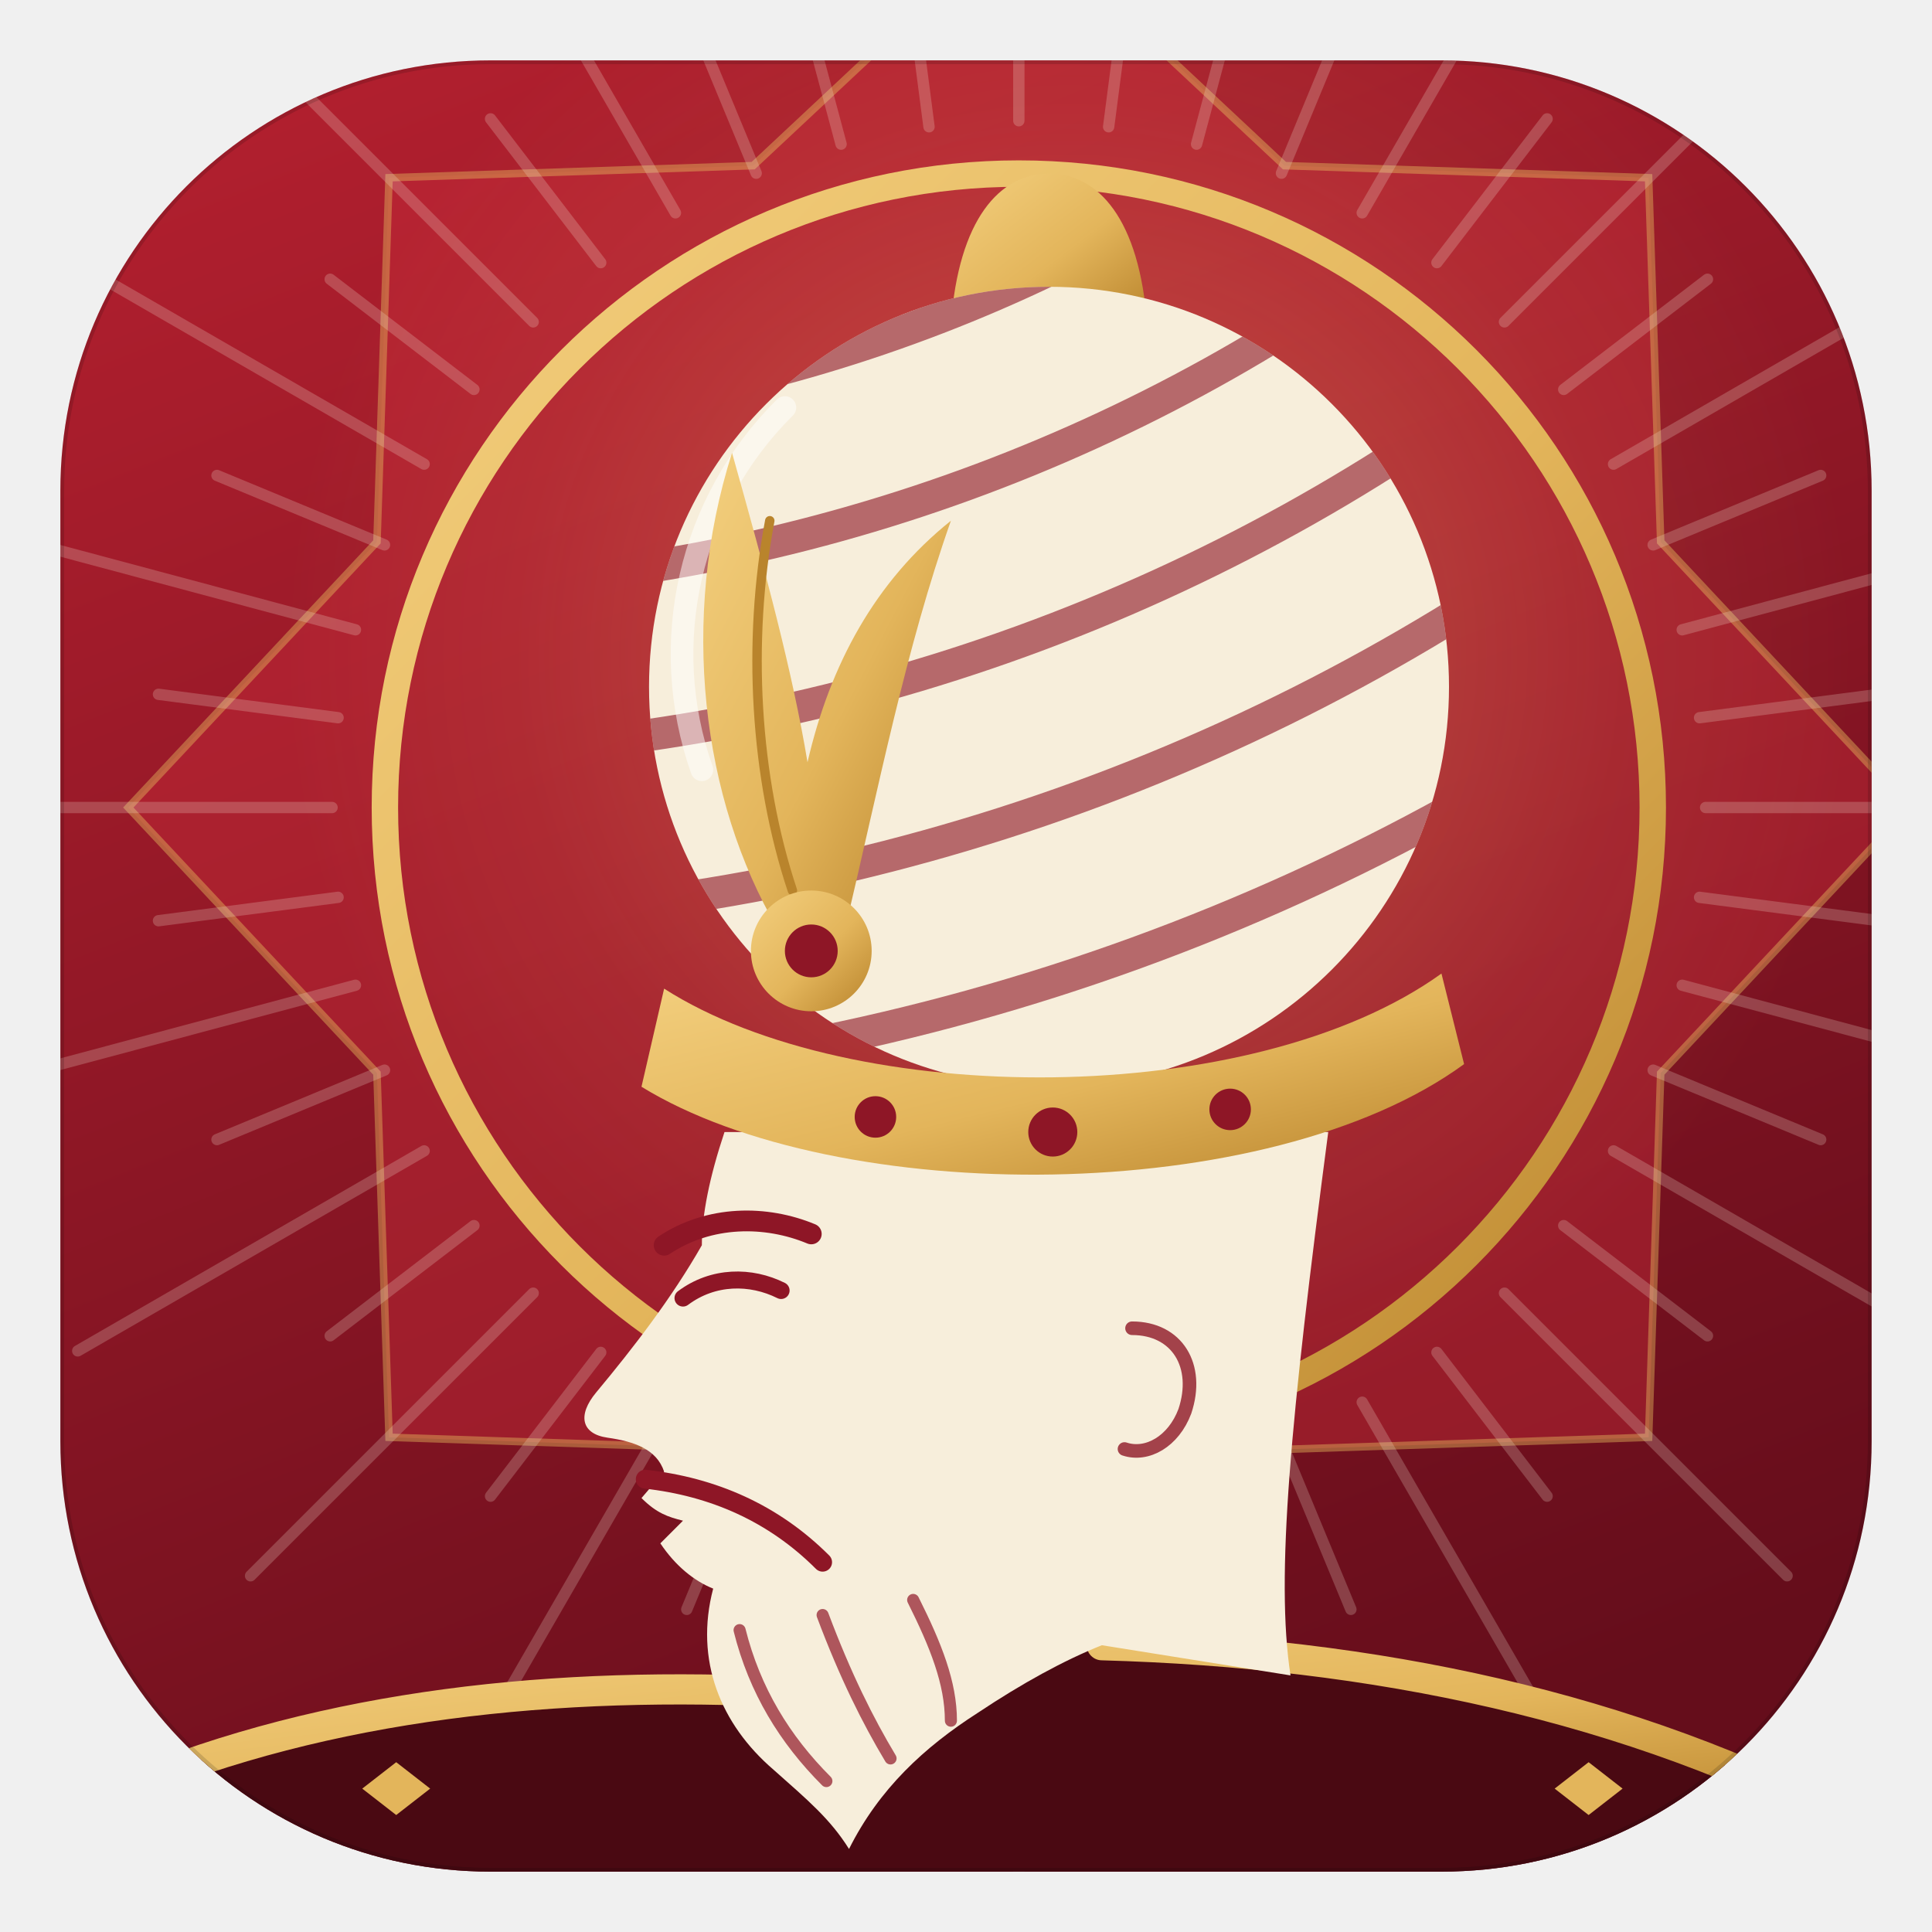
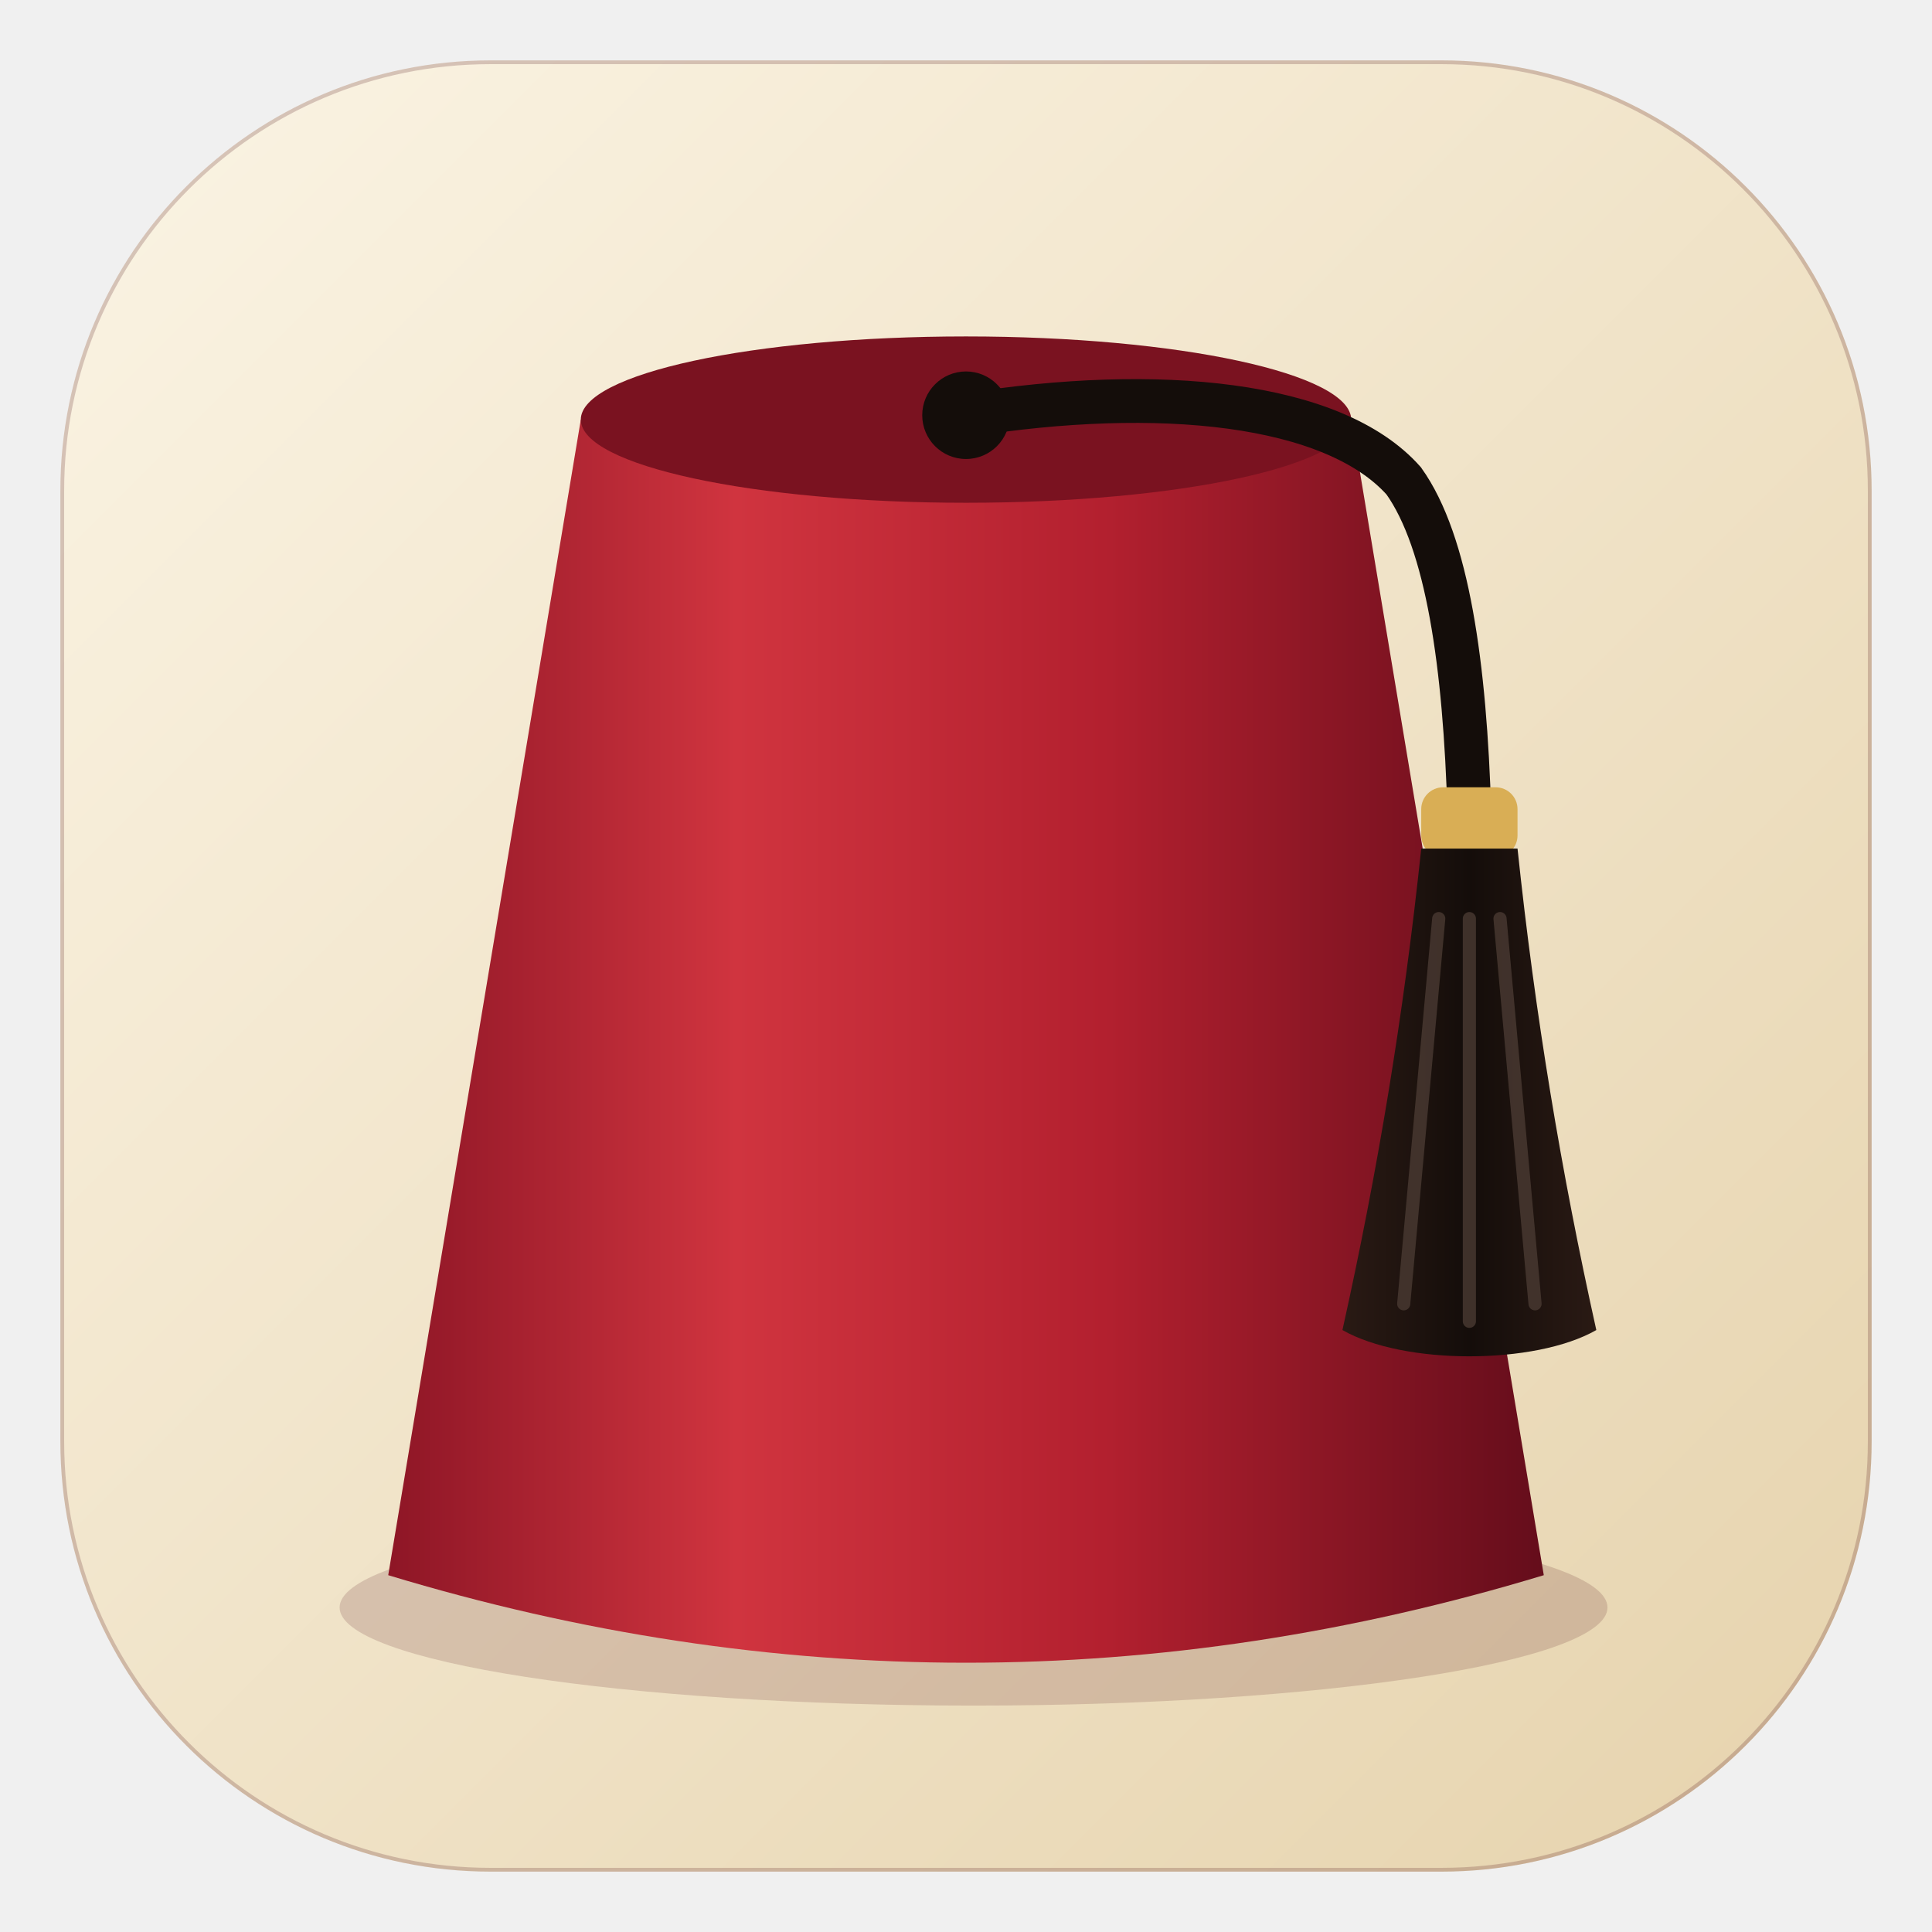
<svg xmlns="http://www.w3.org/2000/svg" viewBox="0 0 512 512">
  <defs>
-     <linearGradient id="ground" x1="0.2" y1="0" x2="0.6" y2="1">
-       <stop offset="0" stop-color="#b01f2e" />
+     <linearGradient id="paper" x1="0" y1="0" x2="1" y2="1">
+       <stop offset="0" stop-color="#fbf4e4" />
+       <stop offset="1" stop-color="#e6d3ad" />
+     </linearGradient>
+     <linearGradient id="felt" x1="0" y1="0" x2="1" y2="0">
+       <stop offset="0" stop-color="#8e1626" />
+       <stop offset="0.3" stop-color="#d0343f" />
+       <stop offset="0.62" stop-color="#b3202f" />
      <stop offset="1" stop-color="#650d1b" />
    </linearGradient>
-     <radialGradient id="glow" cx="0.527" cy="0.418" r="0.42">
-       <stop offset="0" stop-color="#ffcf7a" stop-opacity="0.32" />
-       <stop offset="0.7" stop-color="#ffcf7a" stop-opacity="0.06" />
-       <stop offset="1" stop-color="#ffcf7a" stop-opacity="0" />
-     </radialGradient>
-     <linearGradient id="gilt" x1="0" y1="0" x2="1" y2="1">
-       <stop offset="0" stop-color="#f3cf7e" />
-       <stop offset="0.55" stop-color="#e3b55b" />
-       <stop offset="1" stop-color="#b9842c" />
+     <linearGradient id="silk" x1="0" y1="0" x2="1" y2="0">
+       <stop offset="0" stop-color="#2a1a14" />
+       <stop offset="0.5" stop-color="#140d0a" />
+       <stop offset="1" stop-color="#2a1a14" />
    </linearGradient>
    <clipPath id="tile">
      <rect x="16" y="16" width="480" height="480" rx="114" />
    </clipPath>
-     <clipPath id="turban">
-       <circle cx="278" cy="182" r="106" />
-     </clipPath>
  </defs>
  <g clip-path="url(#tile)">
-     <rect x="16" y="16" width="480" height="480" fill="url(#ground)" />
-     <polygon points="270,-22 340.4,43.9 436.9,47.1 440.1,143.6 506,214 440.1,284.4 436.9,380.9 340.4,384.1 270,450 199.6,384.1 103.1,380.9 99.9,284.4 34,214 99.9,143.6 103.1,47.1 199.6,43.9" fill="#c42a38" opacity="0.45" />
-     <polygon points="270,-22 340.4,43.9 436.9,47.1 440.1,143.6 506,214 440.1,284.4 436.9,380.9 340.4,384.1 270,450 199.6,384.1 103.1,380.9 99.9,284.4 34,214 99.9,143.6 103.1,47.1 199.6,43.9" fill="none" stroke="#e3b55b" stroke-width="2" opacity="0.45" />
-     <circle cx="270" cy="214" r="250" fill="url(#glow)" />
-     <path d="M452 214L558 214M450.4 237.8L498 244M445.8 261.1L548.2 288.5M438.1 283.6L482.5 302M427.6 305L519.4 358M414.4 324.8L452.5 354M398.7 342.7L473.6 417.6M380.8 358.4L410 396.5M361 371.6L414 463.4M339.6 382.1L358 426.5M317.1 389.8L344.5 492.2M293.8 394.4L300 442M270 396L270 502M246.2 394.4L240 442M222.9 389.8L195.5 492.2M200.4 382.1L182 426.5M179 371.6L126 463.4M159.2 358.4L130 396.5M141.3 342.7L66.4 417.6M125.6 324.8L87.5 354M112.4 305L20.6 358M101.9 283.6L57.5 302M94.2 261.1L-8.2 288.5M89.6 237.8L42 244M88 214L-18 214M89.6 190.2L42 184M94.2 166.9L-8.2 139.5M101.9 144.4L57.5 126M112.4 123L20.6 70M125.6 103.2L87.5 74M141.3 85.3L66.4 10.4M159.2 69.6L130 31.5M179 56.4L126 -35.4M200.4 45.9L182 1.5M222.9 38.2L195.5 -64.2M246.2 33.6L240 -14M270 32L270 -74M293.8 33.6L300 -14M317.1 38.2L344.5 -64.2M339.6 45.9L358 1.5M361 56.4L414 -35.4M380.8 69.6L410 31.5M398.7 85.3L473.6 10.4M414.4 103.2L452.5 74M427.6 123L519.4 70M438.1 144.4L482.5 126M445.8 166.9L548.2 139.5M450.4 190.2L498 184" stroke="#f7eedb" stroke-width="3" stroke-linecap="round" opacity="0.22" />
-     <circle cx="270" cy="214" r="168" fill="none" stroke="url(#gilt)" stroke-width="7" />
-     <path d="M24 540 L24 478 C76 454 136 446 198 448 L292 436 C364 438 432 452 492 484 L492 540 Z" fill="#4a0912" />
-     <path d="M24 478 C76 454 136 446 198 448 M292 436 C364 438 432 452 492 484" fill="none" stroke="url(#gilt)" stroke-width="8" stroke-linecap="round" />
-     <path d="M96 474 l9 -7 l9 7 l-9 7 z M412 474 l9 -7 l9 7 l-9 7 z" fill="#e3b55b" />
-     <path d="M192 300 C188 312 186 322 186 330 C178 344 168 357 158 369 C153 375 154 380 161 381 C168 382 174 384 176 390 L170 397 C174 401 177 402 181 403 L175 409 C179 415 184 419 189 421 C184 440 191 457 205 469 C214 477 220 482 225 490 C233 474 245 463 259 454 C271 446 282 440 292 436 L342 444 C338 418 342 376 352 300 Z" fill="#f7eedb" />
-     <g fill="none" stroke="#8e1626" stroke-linecap="round" stroke-linejoin="round">
-       <path d="M176 330 C188 322 203 322 215 327" stroke-width="5.5" />
-       <path d="M181 344 C189 338 199 338 207 342" stroke-width="4.5" />
-       <path d="M171 392 C189 394 205 401 218 414" stroke-width="5" />
-       <path d="M196 432 C200 448 208 461 219 472 M218 428 C224 444 230 456 236 466 M242 424 C248 436 252 446 252 456" stroke-width="3.2" opacity="0.7" />
-       <path d="M300 352 C312 352 318 362 314 374 C311 382 304 386 298 384" stroke-width="3.6" opacity="0.8" />
+     <rect x="16" y="16" width="480" height="480" fill="url(#paper)" />
+     <ellipse cx="258" cy="426" rx="168" ry="26" fill="#4a0912" opacity="0.16" />
+     <g transform="translate(256 262) scale(1.16) translate(-256 -262)">
+       <path d="M168 132 L124 396 Q256 436 388 396 L344 132 Z" fill="url(#felt)" />
+       <ellipse cx="256" cy="132" rx="88" ry="19" fill="#7a1220" />
+       <path d="M256 131 C300 124 340 128 356 146 C366 160 370 188 371 222" fill="none" stroke="#140d0a" stroke-width="10" stroke-linecap="round" />
+       <circle cx="256" cy="131" r="10" fill="#140d0a" />
+       <rect x="360" y="216" width="22" height="16" rx="5" fill="#d9ae55" />
+       <path d="M360 230 C356 268 350 304 342 340 C356 348 386 348 400 340 C392 304 386 268 382 230 Z" fill="url(#silk)" />
+       <path d="M364 246 L356 334 M371 246 L371 338 M378 246 L386 334" stroke="#4a3a32" stroke-width="3" stroke-linecap="round" opacity="0.8" />
    </g>
-     <path d="M252 86 C254 58 265 46 278 46 C291 46 302 58 304 86 Z" fill="url(#gilt)" />
-     <circle cx="278" cy="182" r="106" fill="#f7eedb" />
-     <path d="M353.7 24.7 A412 412 0 0 1 114.4 111.7 M380.7 59.3 A456 456 0 0 1 115.9 155.7 M407.8 94 A500 500 0 0 1 117.4 199.7 M434.9 128.7 A544 544 0 0 1 119 243.7 M462 163.4 A588 588 0 0 1 120.5 287.6" fill="none" stroke="#8e1626" stroke-width="8.5" stroke-linecap="round" clip-path="url(#turban)" opacity="0.62" />
-     <path d="M208 108 A92 92 0 0 0 186 204" fill="none" stroke="#fff" stroke-width="6" stroke-linecap="round" opacity="0.5" />
-     <path d="M176 262 C226 294 332 294 382 258 L388 282 C336 320 222 320 170 288 Z" fill="url(#gilt)" />
-     <circle cx="232" cy="296" r="5.5" fill="#8e1626" />
-     <circle cx="279" cy="300" r="6.5" fill="#8e1626" />
-     <circle cx="326" cy="294" r="5.5" fill="#8e1626" />
-     <path d="M206 246 C186 212 180 164 194 120 C203 152 210 178 214 202 C220 176 232 154 252 138 C240 172 233 208 224 246 Z" fill="url(#gilt)" />
-     <path d="M210 236 C200 206 198 170 204 138" fill="none" stroke="#b9842c" stroke-width="2.5" stroke-linecap="round" />
-     <circle cx="215" cy="252" r="16" fill="url(#gilt)" />
-     <circle cx="215" cy="252" r="7" fill="#8e1626" />
  </g>
-   <rect x="16.5" y="16.5" width="479" height="479" rx="113.5" fill="none" stroke="#000" stroke-opacity="0.14" />
+   <rect x="16.5" y="16.5" width="479" height="479" rx="113.5" fill="none" stroke="#4a0912" stroke-opacity="0.2" />
</svg>
